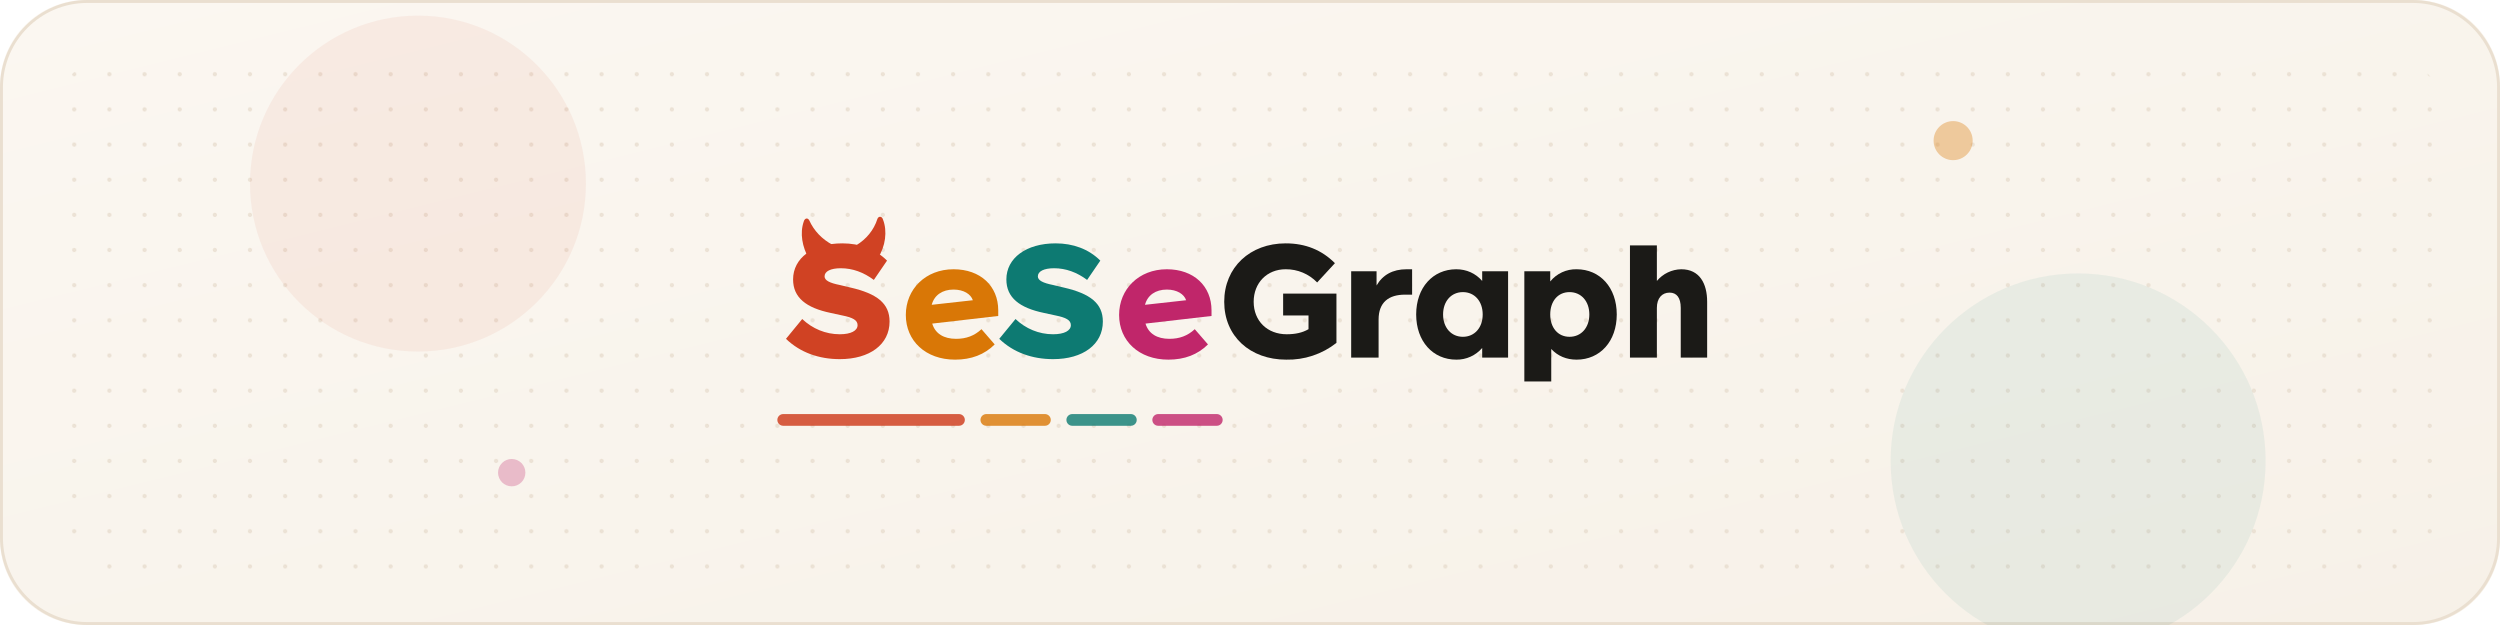
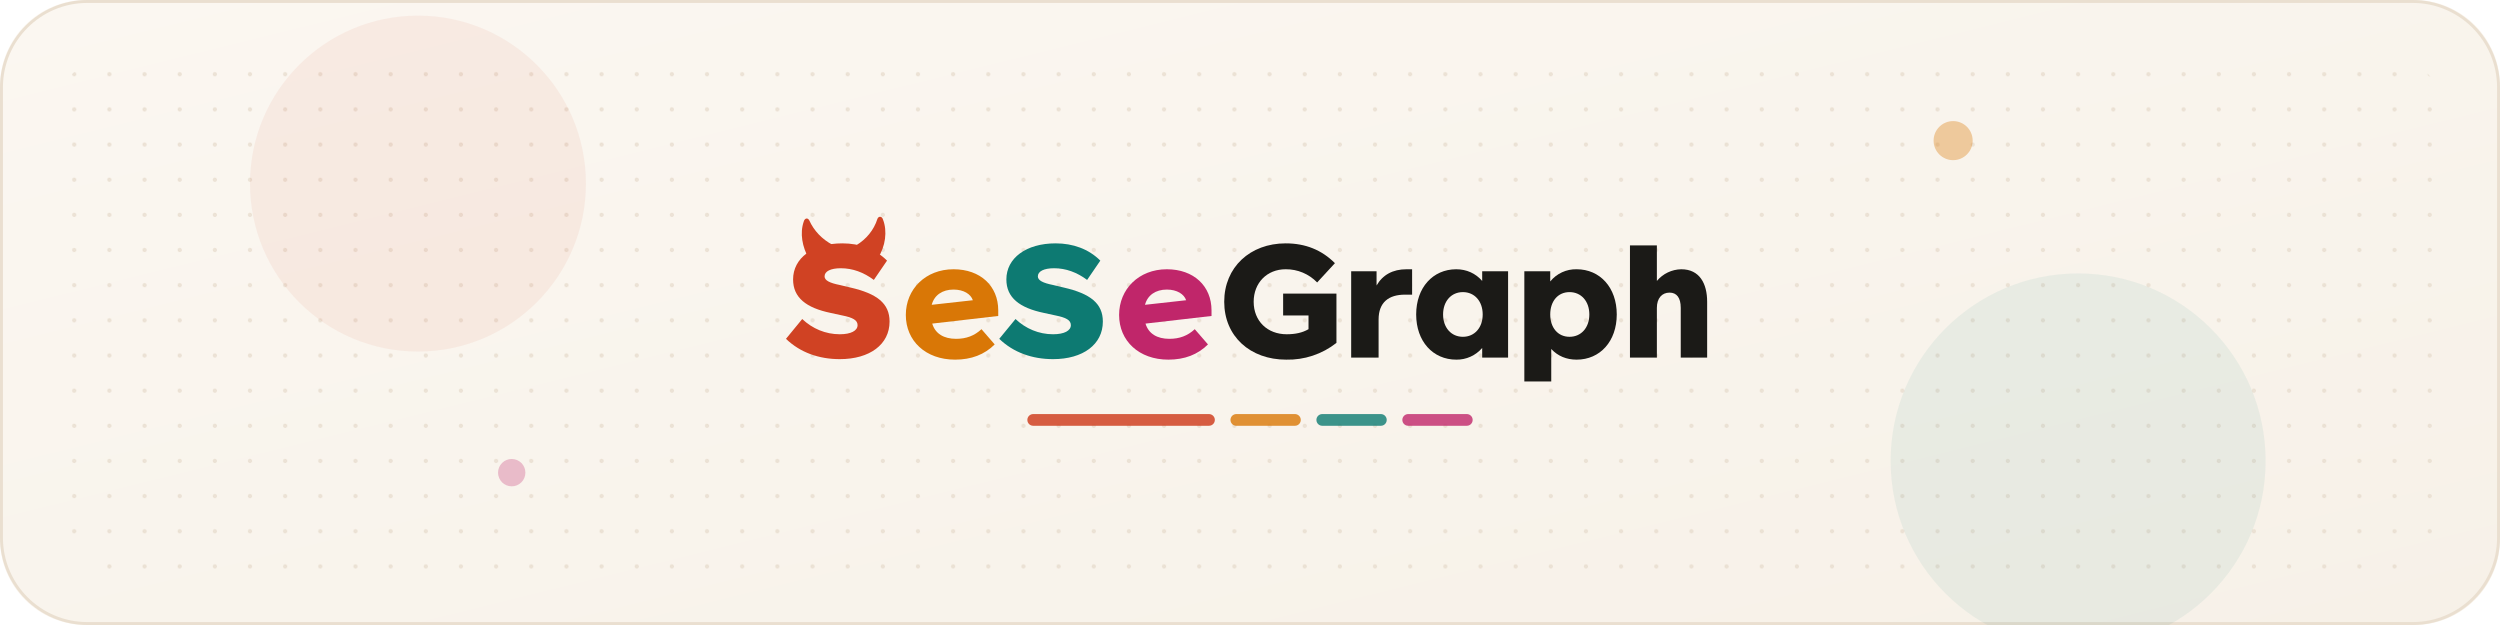
<svg xmlns="http://www.w3.org/2000/svg" viewBox="0 0 1280 320" role="img" aria-label="SeSeGraph">
  <defs>
    <pattern id="dots" width="18" height="18" patternUnits="userSpaceOnUse">
      <circle cx="2" cy="2" r="1.1" fill="#E7DCCD" opacity="0.75" />
    </pattern>
    <linearGradient id="paper" x1="0" y1="0" x2="1" y2="1">
      <stop offset="0%" stop-color="#FBF7F1" />
      <stop offset="100%" stop-color="#F7F1E8" />
    </linearGradient>
  </defs>
  <rect width="1280" height="320" rx="44" fill="url(#paper)" />
  <rect x="0.75" y="0.75" width="1278.5" height="318.5" rx="44" fill="none" stroke="#EADFD0" stroke-width="1.5" />
  <rect x="28" y="28" width="1224" height="264" rx="32" fill="url(#dots)" />
  <circle cx="214" cy="94" r="86" fill="#D04223" opacity="0.07" />
  <circle cx="1064" cy="236" r="96" fill="#0D7A72" opacity="0.07" />
  <circle cx="1000" cy="72" r="10" fill="#D97706" opacity="0.35" />
  <circle cx="262" cy="242" r="7" fill="#C0266A" opacity="0.28" />
  <g transform="translate(398 96) scale(2.6)">
    <g fill="#D04223">
      <path d="M21.6 14.4C19.3 12.1 16.2 11 12.8 11c-5.8 0-9.7 2.9-9.7 7.1 0 3.6 2.6 5.6 7.4 6.6l2.3.5c2 .4 3 .9 3 1.9 0 1.1-1.3 1.8-3.5 1.8-2.8 0-5.4-1.1-7.4-3l-3.2 3.9c2.8 2.7 6.5 4 10.6 4 5.9 0 9.8-2.9 9.8-7.4 0-3.6-2.5-5.5-7.7-6.7l-2.1-.5c-2-.4-3-.9-3-1.7 0-1 1.2-1.6 3.2-1.6 2.3 0 4.5.8 6.5 2.3z" />
      <path d="M6.2 14c-1.3-2.3-1.8-5-1-7.3.2-.7.8-.8 1.1-.2.9 2 2.5 3.7 4.6 4.8zM15.5 11.4c2-1.2 3.5-3 4.2-5.2.2-.6.9-.6 1.1.1.9 2.3.5 5.3-1 7.6z" />
    </g>
    <path fill="#D97706" fill-rule="evenodd" d="M34.7 16.1c-5.5 0-9.4 3.9-9.4 9s3.9 8.8 9.7 8.8c3.2 0 5.8-1 7.8-3l-2.6-3c-1.4 1.3-3 1.9-5 1.9-2.4 0-4.1-1-4.7-3l13-1.5v-1.1c0-4.8-3.5-8.1-8.8-8.1Zm-4.3 7c.5-1.9 2.1-3 4.3-3 2 0 3.4.9 3.8 2.1z" />
    <path transform="translate(42 0)" fill="#0D7A72" d="M21.6 14.4C19.3 12.1 16.2 11 12.8 11c-5.8 0-9.7 2.9-9.7 7.1 0 3.6 2.6 5.6 7.4 6.6l2.3.5c2 .4 3 .9 3 1.9 0 1.1-1.3 1.8-3.5 1.8-2.8 0-5.4-1.1-7.4-3l-3.2 3.9c2.8 2.7 6.5 4 10.6 4 5.9 0 9.8-2.9 9.8-7.4 0-3.6-2.5-5.5-7.7-6.7l-2.1-.5c-2-.4-3-.9-3-1.7 0-1 1.2-1.6 3.2-1.6 2.3 0 4.5.8 6.5 2.3z" />
    <path transform="translate(42 0)" fill="#C0266A" fill-rule="evenodd" d="M34.7 16.1c-5.5 0-9.4 3.9-9.4 9s3.9 8.8 9.7 8.8c3.2 0 5.8-1 7.8-3l-2.6-3c-1.4 1.3-3 1.9-5 1.9-2.4 0-4.1-1-4.7-3l13-1.5v-1.1c0-4.8-3.5-8.1-8.8-8.1Zm-4.3 7c.5-1.9 2.1-3 4.3-3 2 0 3.4.9 3.8 2.1z" />
    <g fill="#1B1A17">
      <path d="M100.1 11c3.9 0 7.1 1.3 9.7 3.9l-3.5 3.8a8.5 8.5 0 0 0-6.2-2.6c-3.7 0-6.3 2.7-6.3 6.4 0 3.8 2.7 6.4 6.5 6.4 1.7 0 3.1-.3 4.3-1v-2.7h-5v-4.3h10.5v9.7a15.4 15.4 0 0 1-9.9 3.3c-7.1 0-12.2-4.6-12.2-11.4S93.1 11 100.1 11Z" />
      <path d="M113 16.5h5v2.8c1.2-2.1 3.2-3.2 5.9-3.2h1.1v5h-1.4c-3.2 0-5.2 1.5-5.2 4.9v7.5H113z" />
      <path fill-rule="evenodd" d="M133.7 16.1c2 0 3.8.8 5.1 2.3v-1.9h5.1v17h-5.1v-1.9a6.6 6.6 0 0 1-5.1 2.3c-4.6 0-7.9-3.6-7.9-8.9s3.3-8.9 7.9-8.9Zm1.3 4.5c-2.3 0-3.9 1.8-3.9 4.4s1.6 4.4 3.9 4.4 3.9-1.8 3.9-4.4-1.6-4.4-3.9-4.4Z" />
      <path fill-rule="evenodd" d="M147.1 16.5h5.1v2a6.5 6.5 0 0 1 5.2-2.4c4.6 0 7.9 3.6 7.9 8.9s-3.3 8.9-7.9 8.9c-2 0-3.7-.7-5-2.1v6.4h-5.3zm8.9 4.1c-2.3 0-3.8 1.8-3.8 4.4s1.5 4.4 3.8 4.4 3.9-1.8 3.9-4.4-1.6-4.4-3.9-4.4Z" />
      <path d="M167.9 11.4h5.3v7a6.4 6.4 0 0 1 4.8-2.3c3.6 0 5.1 2.8 5.1 6.4v11h-5.2v-9.8c0-2-.8-3-2.2-3-1.5 0-2.5 1.1-2.5 3v9.8h-5.3z" />
    </g>
  </g>
-   <rect x="398" y="212" width="96" height="6" rx="3" fill="#D04223" opacity="0.85" />
-   <rect x="502" y="212" width="36" height="6" rx="3" fill="#D97706" opacity="0.8" />
-   <rect x="546" y="212" width="36" height="6" rx="3" fill="#0D7A72" opacity="0.8" />
-   <rect x="590" y="212" width="36" height="6" rx="3" fill="#C0266A" opacity="0.8" />
+   <rect x="526" y="212" width="96" height="6" rx="3" fill="#D04223" opacity="0.85" />
+   <rect x="630" y="212" width="36" height="6" rx="3" fill="#D97706" opacity="0.8" />
+   <rect x="674" y="212" width="36" height="6" rx="3" fill="#0D7A72" opacity="0.8" />
+   <rect x="718" y="212" width="36" height="6" rx="3" fill="#C0266A" opacity="0.8" />
</svg>
